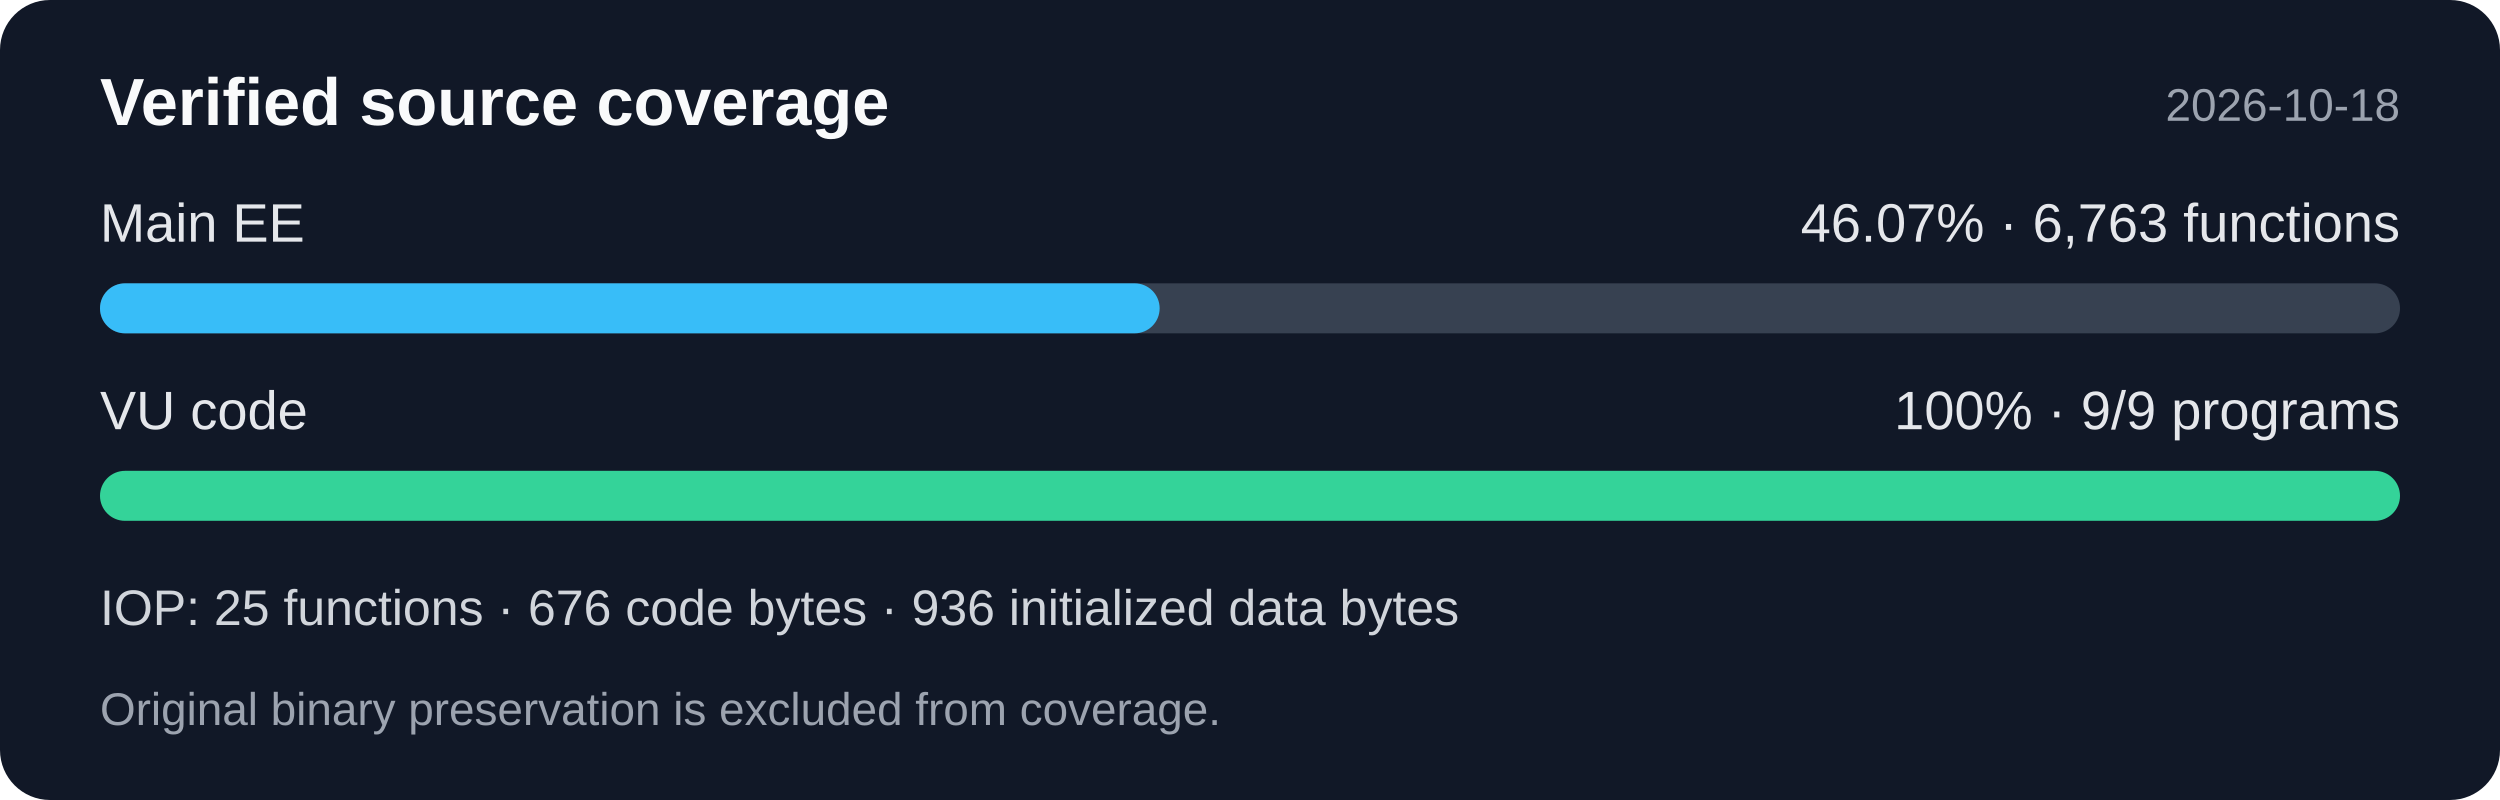
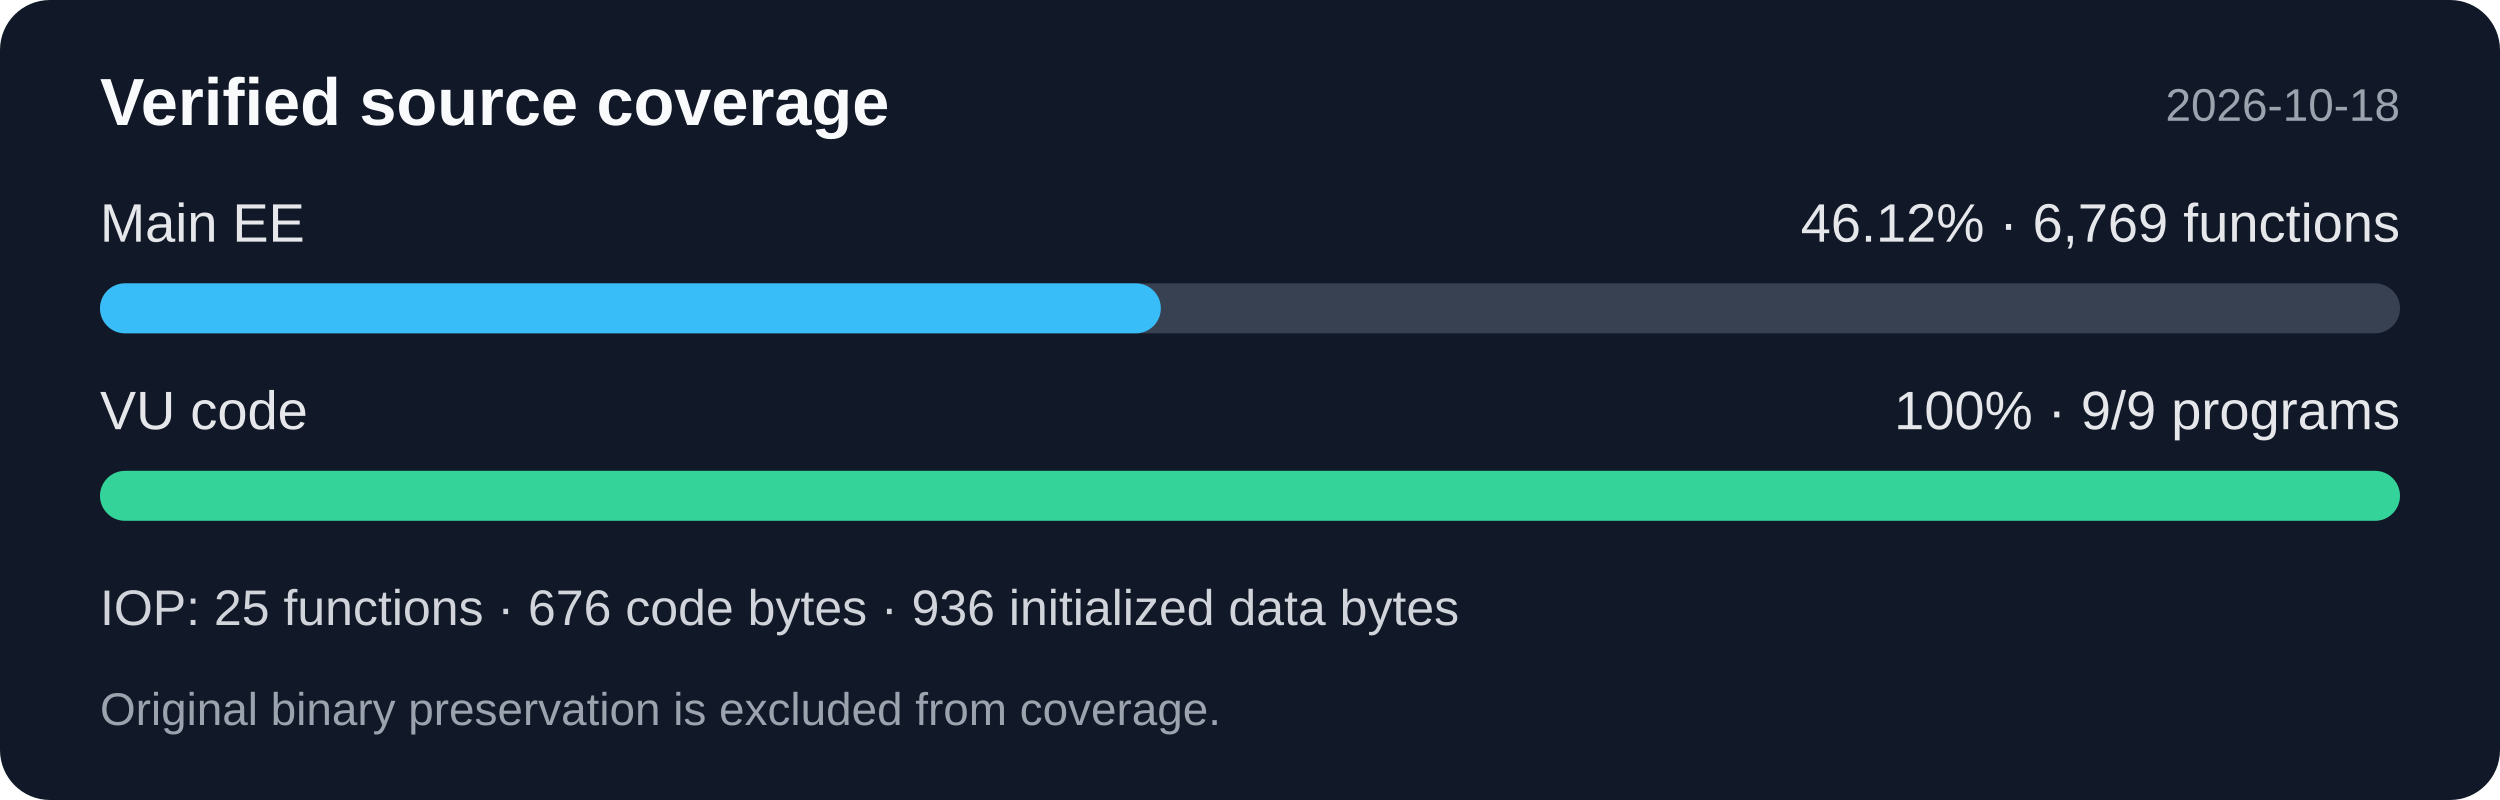
<svg xmlns="http://www.w3.org/2000/svg" width="600" height="192" viewBox="0 0 600 192" role="img" aria-labelledby="title desc">
  <rect width="600" height="192" rx="12" fill="#111827" />
  <g font-family="Segoe UI,Arial,sans-serif">
    <text x="24" y="30" fill="#f9fafb" font-size="16" font-weight="600">Verified source coverage</text>
    <text x="576" y="29" fill="#9ca3af" font-size="11" text-anchor="end">2026-10-18</text>
    <text x="24" y="58" fill="#e5e7eb" font-size="13">Main EE</text>
-     <text x="576" y="58" fill="#e5e7eb" font-size="13" text-anchor="end">46.07% · 6,763 functions</text>
+     <text x="576" y="58" fill="#e5e7eb" font-size="13" text-anchor="end">46.12% · 6,769 functions</text>
    <rect x="24" y="68" width="552" height="12" rx="6" fill="#374151" />
-     <rect x="24" y="68" width="254.316" height="12" rx="6" fill="#38bdf8" />
+     <rect x="24" y="68" width="254.602" height="12" rx="6" fill="#38bdf8" />
    <text x="24" y="103" fill="#e5e7eb" font-size="13">VU code</text>
    <text x="576" y="103" fill="#e5e7eb" font-size="13" text-anchor="end">100% · 9/9 programs</text>
    <rect x="24" y="113" width="552" height="12" rx="6" fill="#34d399" />
    <text x="24" y="150" fill="#d1d5db" font-size="12">IOP: 25 functions · 676 code bytes · 936 initialized data bytes</text>
    <text x="24" y="174" fill="#9ca3af" font-size="11">Original binary preservation is excluded from coverage.</text>
  </g>
</svg>
